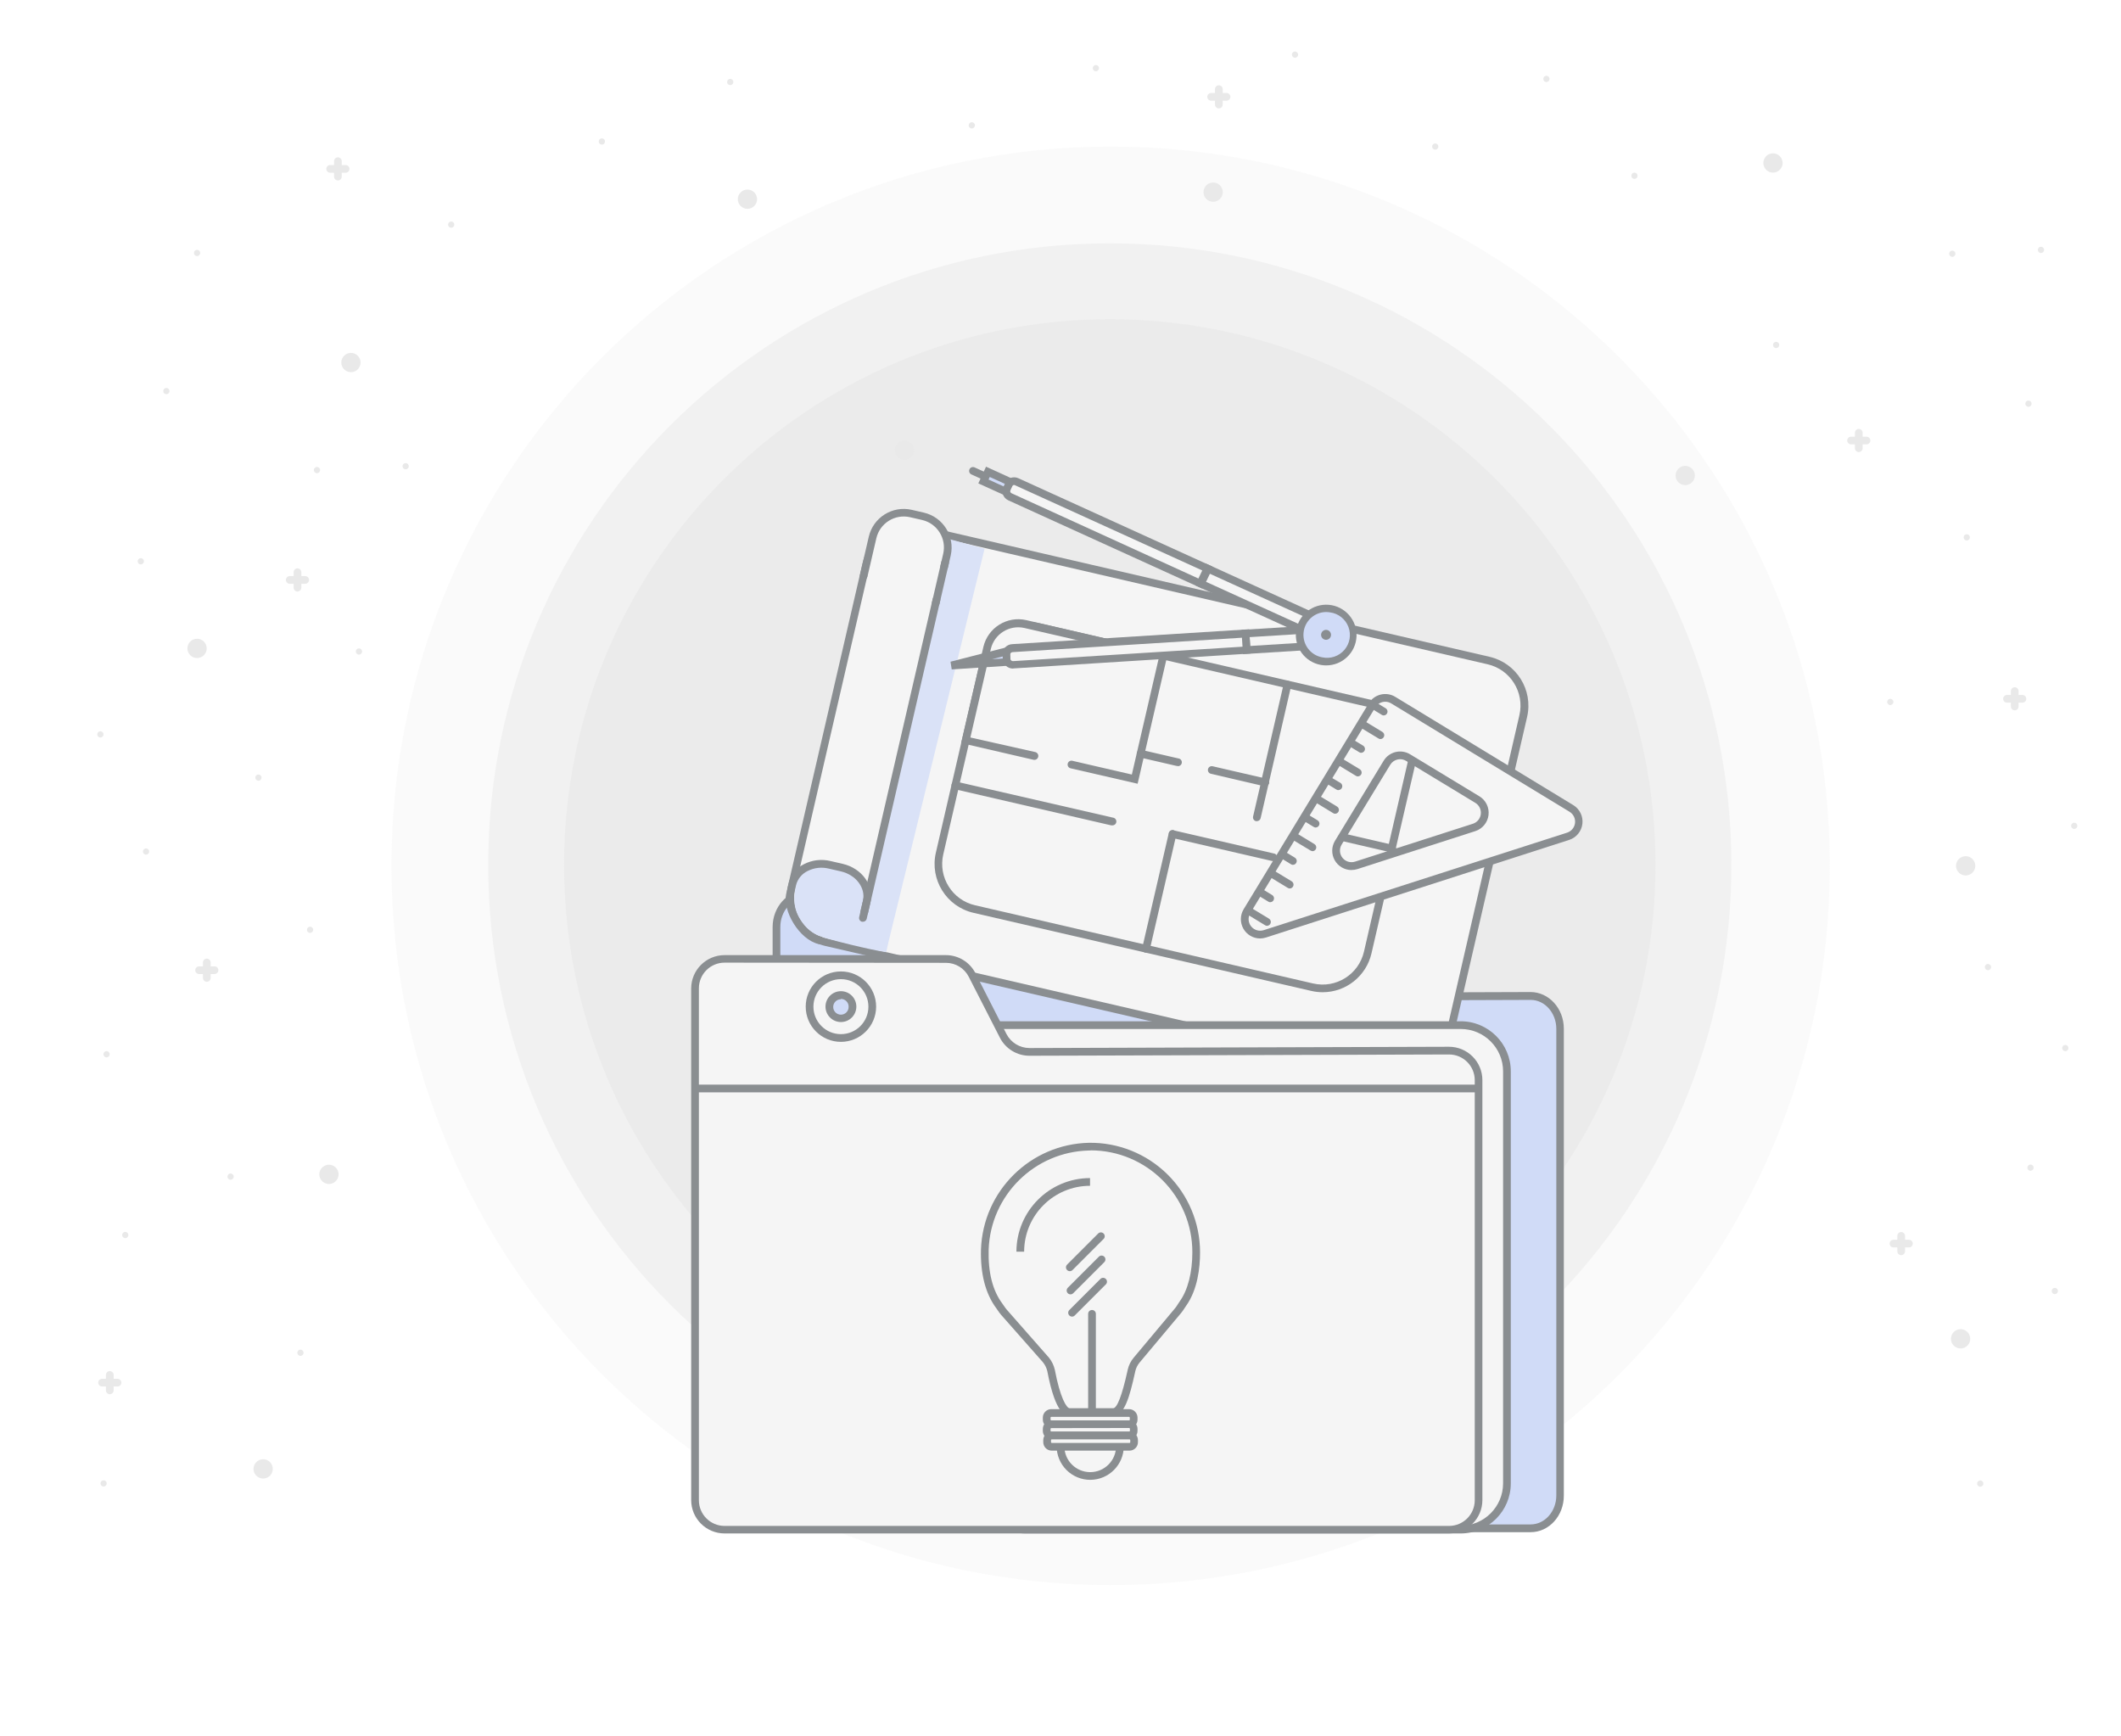
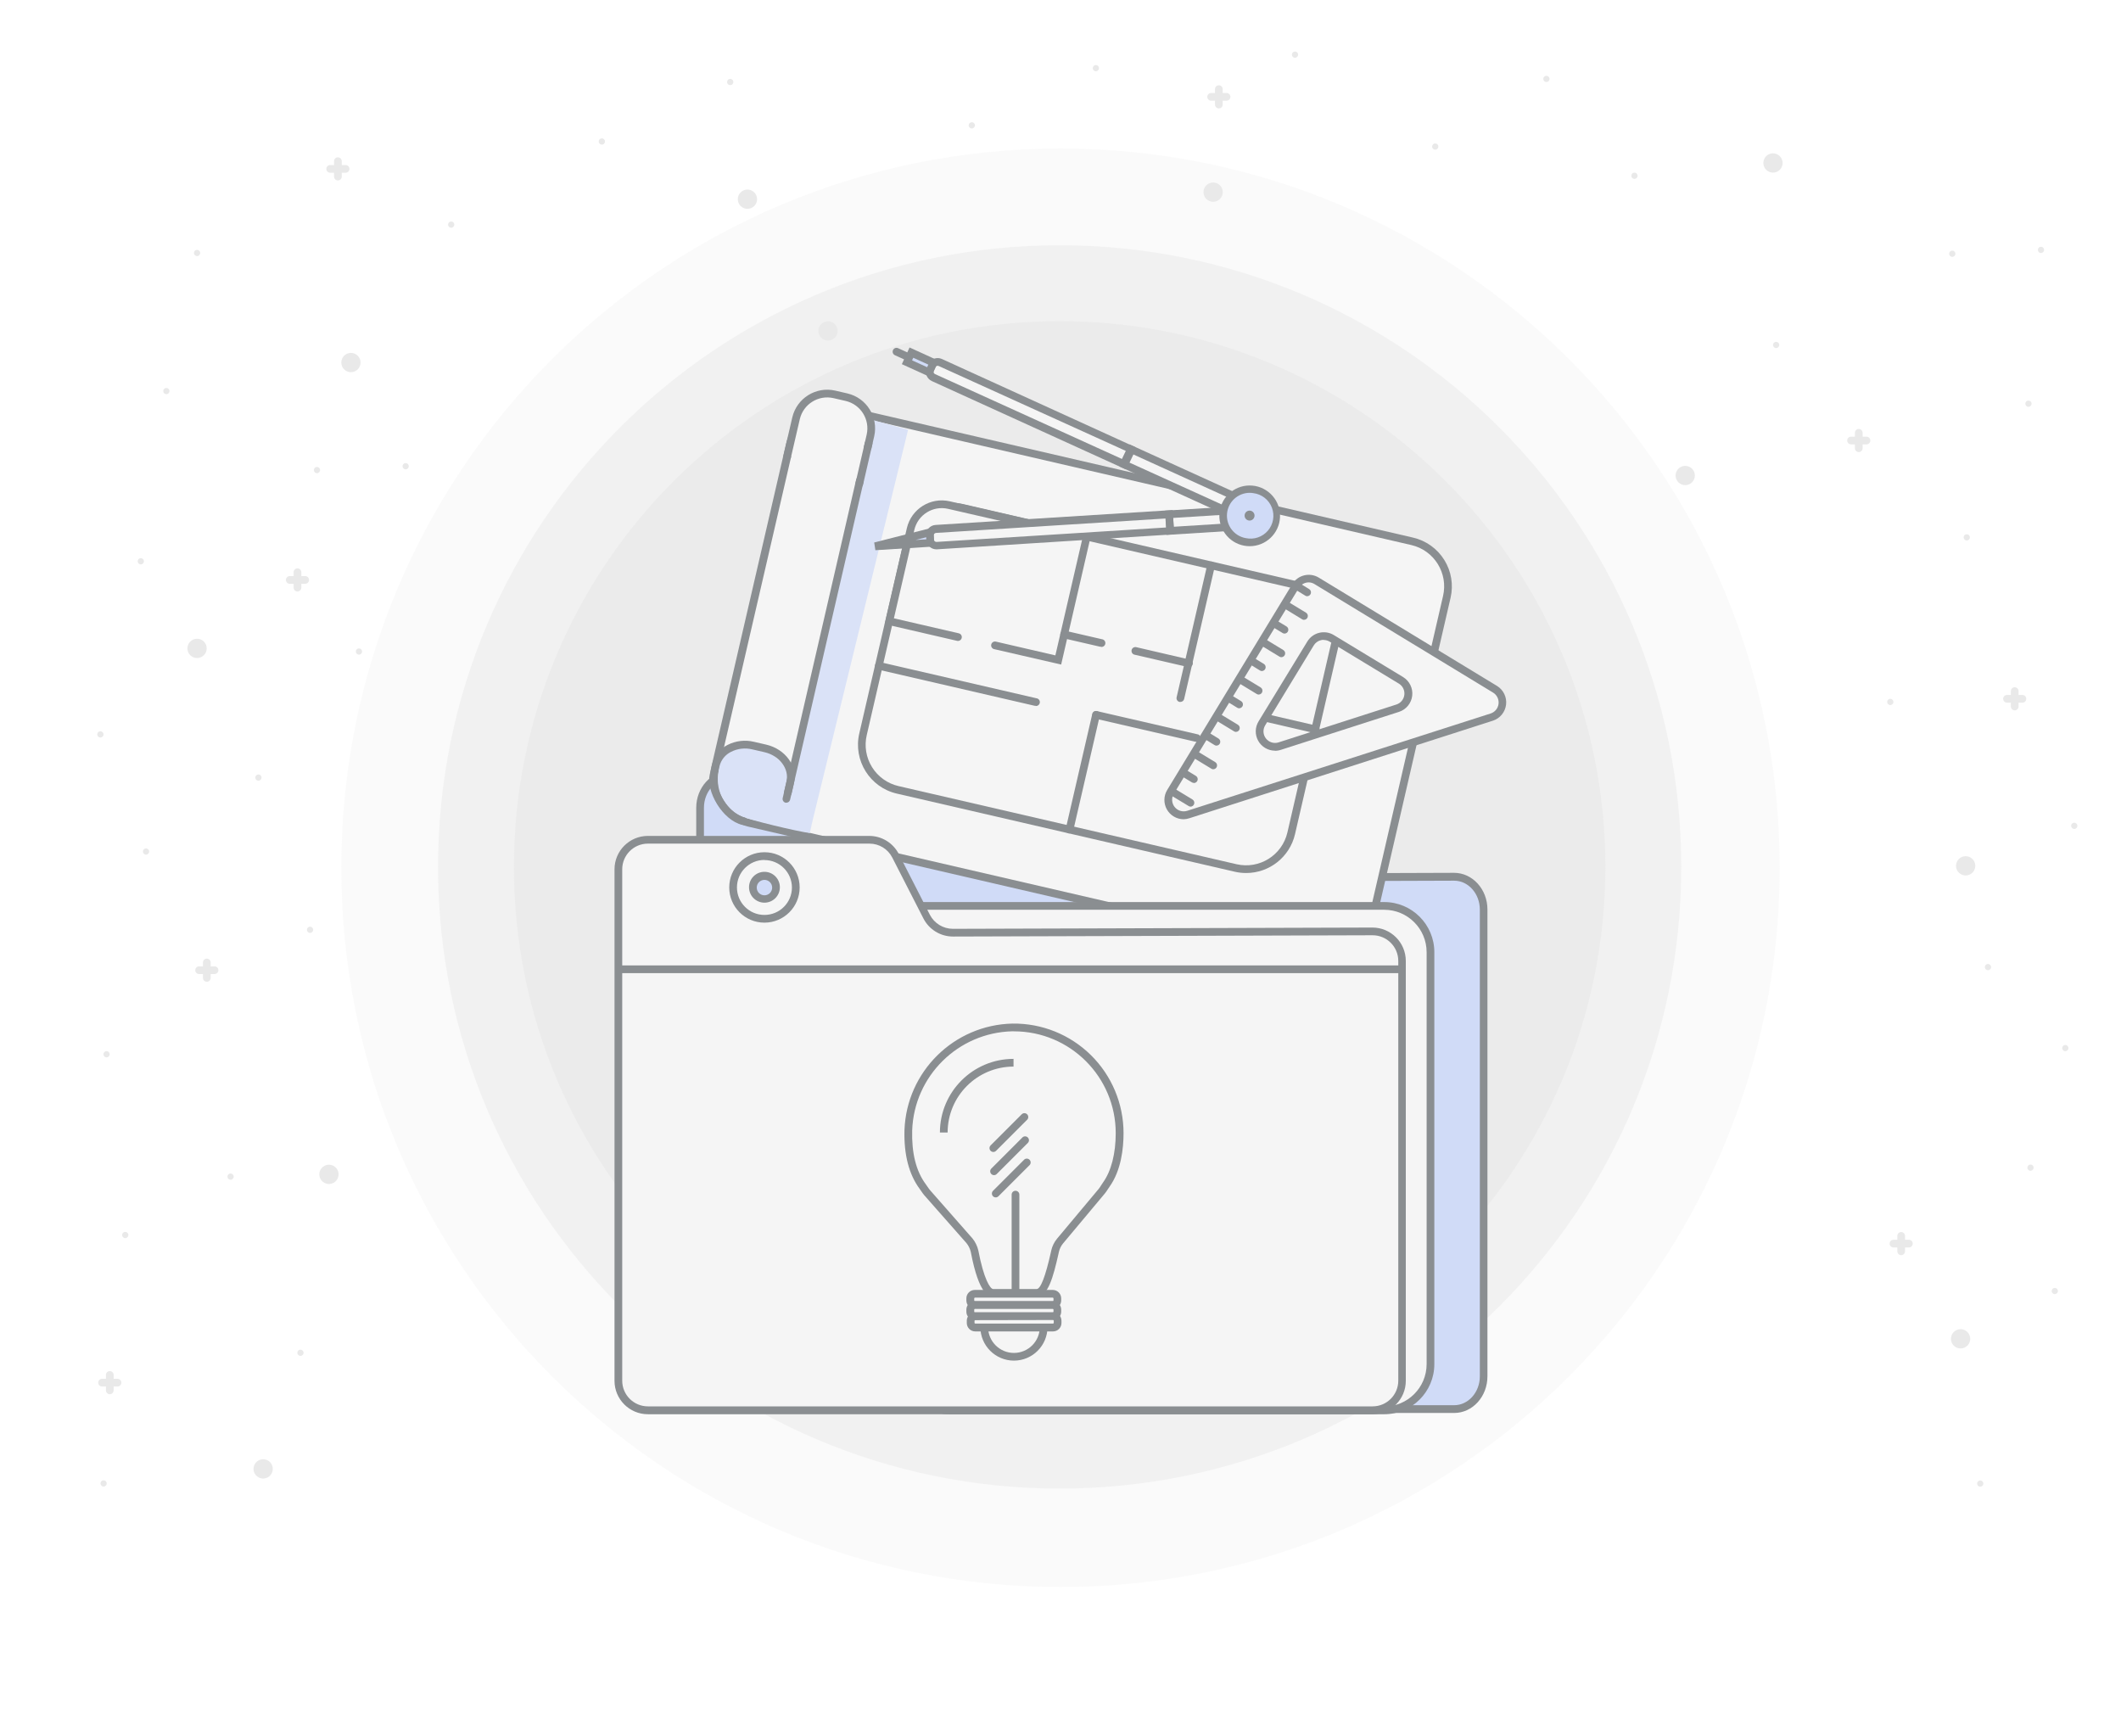
<svg xmlns="http://www.w3.org/2000/svg" id="Layer_1" data-name="Layer 1" viewBox="0 0 550 450">
  <defs>
    <style>.cls-1{opacity:0.18;}.cls-2{fill:#e5e5e5;}.cls-3{opacity:0.42;}.cls-4{opacity:0.5;}.cls-5{fill:#e9e9e9;}.cls-6{fill:#d0dbf7;}.cls-7{fill:#8a8e91;}.cls-8{fill:#f5f5f5;}.cls-9{fill:#dae2f7;}</style>
  </defs>
  <g class="cls-1">
-     <circle class="cls-2" cx="288" cy="224.5" r="186.5" />
+     <circle class="cls-2" cx="275" cy="225" r="186.5" />
  </g>
  <g class="cls-3">
-     <circle class="cls-2" cx="287.78" cy="224.28" r="161.19" />
+     <circle class="cls-2" cx="274.78" cy="224.78" r="161.19" />
  </g>
  <g class="cls-4">
-     <circle class="cls-2" cx="287.78" cy="224.28" r="141.51" />
+     <circle class="cls-2" cx="274.78" cy="224.78" r="141.51" />
  </g>
  <circle class="cls-5" cx="91" cy="94" r="2.5" />
  <circle class="cls-5" cx="193.82" cy="51.65" r="2.5" />
  <circle class="cls-5" cx="51.1" cy="168.12" r="2.5" />
-   <circle class="cls-5" cx="234.54" cy="116.72" r="2.5" />
  <circle class="cls-5" cx="314.58" cy="49.82" r="2.5" />
  <circle class="cls-5" cx="85.3" cy="304.5" r="2.5" transform="translate(-172.97 122.03) rotate(-39.11)" />
  <circle class="cls-5" cx="68.24" cy="380.87" r="2.5" transform="translate(-224.97 128.38) rotate(-39.11)" />
  <circle class="cls-5" cx="459.76" cy="42.26" r="2.5" transform="translate(1.86 101.39) rotate(-12.61)" />
  <circle class="cls-5" cx="437" cy="123.3" r="2.5" transform="translate(-16.38 98.37) rotate(-12.61)" />
  <circle class="cls-5" cx="509.72" cy="224.5" r="2.5" transform="translate(-36.72 116.69) rotate(-12.61)" />
  <circle class="cls-5" cx="508.4" cy="347.14" r="2.5" transform="translate(-63.52 119.36) rotate(-12.61)" />
  <circle class="cls-5" cx="51.1" cy="65.59" r="0.81" />
  <circle class="cls-5" cx="105.19" cy="120.88" r="0.81" />
  <circle class="cls-5" cx="43.14" cy="101.4" r="0.81" />
  <circle class="cls-5" cx="82.19" cy="121.88" r="0.81" />
  <circle class="cls-5" cx="36.51" cy="145.53" r="0.81" />
  <circle class="cls-5" cx="93.08" cy="168.93" r="0.81" />
  <circle class="cls-5" cx="26.03" cy="190.42" r="0.81" />
  <circle class="cls-5" cx="67.01" cy="201.62" r="0.81" />
  <circle class="cls-5" cx="37.87" cy="220.79" r="0.81" />
  <circle class="cls-5" cx="80.4" cy="241.08" r="0.81" />
  <circle class="cls-5" cx="27.63" cy="273.35" r="0.81" />
  <circle class="cls-5" cx="59.79" cy="305.08" r="0.81" />
  <circle class="cls-5" cx="32.48" cy="320.22" r="0.81" />
  <circle class="cls-5" cx="77.91" cy="350.75" r="0.81" />
  <circle class="cls-5" cx="26.86" cy="384.63" r="0.81" />
  <circle class="cls-5" cx="189.35" cy="21.27" r="0.81" transform="translate(26.03 119.4) rotate(-37.41)" />
  <circle class="cls-5" cx="156.08" cy="36.7" r="0.81" transform="translate(9.8 102.36) rotate(-37.41)" />
  <circle class="cls-5" cx="117" cy="58.24" r="0.81" transform="translate(-11.32 83.06) rotate(-37.41)" />
  <circle class="cls-5" cx="529.25" cy="64.79" r="0.81" />
  <circle class="cls-5" cx="506.25" cy="65.79" r="0.81" />
  <circle class="cls-5" cx="526" cy="104.67" r="0.81" />
  <circle class="cls-5" cx="460.57" cy="89.44" r="0.81" />
  <circle class="cls-5" cx="423.83" cy="45.57" r="0.81" />
  <circle class="cls-5" cx="401" cy="20.46" r="0.81" />
  <circle class="cls-5" cx="372.17" cy="38" r="0.81" />
  <circle class="cls-5" cx="335.81" cy="14.17" r="0.81" />
  <circle class="cls-5" cx="252" cy="32.5" r="0.81" />
  <circle class="cls-5" cx="284.17" cy="17.67" r="0.81" />
  <circle class="cls-5" cx="510" cy="139.33" r="0.81" />
  <circle class="cls-5" cx="490.17" cy="182" r="0.81" />
-   <circle class="cls-5" cx="537.87" cy="214.12" r="0.81" />
+   <circle class="cls-5" cx="537.88" cy="214.12" r="0.81" />
  <circle class="cls-5" cx="515.5" cy="250.75" r="0.81" />
  <circle class="cls-5" cx="535.56" cy="271.75" r="0.81" />
  <circle class="cls-5" cx="526.55" cy="302.78" r="0.81" transform="translate(135.78 767.78) rotate(-79.86)" />
  <circle class="cls-5" cx="532.86" cy="334.76" r="0.81" transform="translate(109.49 800.34) rotate(-79.86)" />
  <circle class="cls-5" cx="513.52" cy="384.69" r="0.81" transform="translate(44.41 822.44) rotate(-79.86)" />
  <path class="cls-5" d="M89.62,42.79h-1v-1a1,1,0,0,0-2,0v1h-1a1,1,0,0,0,0,2h1v1a1,1,0,0,0,2,0v-1h1a1,1,0,0,0,0-2Z" />
  <path class="cls-5" d="M484,113.22h-1v-1a1,1,0,1,0-2,0v1h-1a1,1,0,0,0,0,2h1v1a1,1,0,0,0,2,0v-1h1a1,1,0,0,0,0-2Z" />
  <path class="cls-5" d="M55.63,250.56h-1v-1a1,1,0,1,0-2,0v1h-1a1,1,0,0,0,0,2h1v1a1,1,0,0,0,2,0v-1h1a1,1,0,0,0,0-2Z" />
  <path class="cls-5" d="M318.06,24.11h-1v-1a1,1,0,0,0-2,0v1h-1a1,1,0,0,0,0,2h1v1a1,1,0,1,0,2,0v-1h1a1,1,0,0,0,0-2Z" />
  <path class="cls-5" d="M524.44,180.19h-1v-1a1,1,0,0,0-2,0v1h-1a1,1,0,0,0,0,2h1v1a1,1,0,1,0,2,0v-1h1a1,1,0,0,0,0-2Z" />
  <path class="cls-5" d="M495,321.45h-1v-1a1,1,0,0,0-2,0v1h-1a1,1,0,0,0,0,2h1v1a1,1,0,0,0,2,0v-1h1a1,1,0,0,0,0-2Z" />
  <path class="cls-5" d="M79.14,149.37h-1v-1a1,1,0,0,0-2,0v1h-1a1,1,0,1,0,0,2h1v1a1,1,0,0,0,2,0v-1h1a1,1,0,1,0,0-2Z" />
  <path class="cls-5" d="M30.47,357.5h-1v-1a1,1,0,0,0-2,0v1h-1a1,1,0,1,0,0,2h1v1a1,1,0,0,0,2,0v-1h1a1,1,0,1,0,0-2Z" />
-   <path class="cls-6" d="M396.92,258.26l-108.8.37a7.6,7.6,0,0,1-6.84-4.63l-8.06-17.52a7.6,7.6,0,0,0-6.81-4.63H209c-4.21,0-7.65,3.83-7.65,8.5V387.76c0,4.68,3.44,8.5,7.65,8.5H396.92c4.21,0,7.65-3.83,7.65-8.5v-121C404.57,262.09,401.13,258.26,396.92,258.26Z" />
-   <path class="cls-7" d="M396.92,397.27H209c-4.77,0-8.65-4.26-8.65-9.5V240.36c0-5.24,3.88-9.5,8.65-9.5h57.38a8.56,8.56,0,0,1,7.72,5.21l8.06,17.52a6.58,6.58,0,0,0,5.9,4h0l108.81-.37c4.77,0,8.65,4.26,8.65,9.5v121C405.57,393,401.69,397.27,396.92,397.27ZM209,232.85c-3.67,0-6.65,3.37-6.65,7.5V387.76c0,4.14,3,7.5,6.65,7.5H396.92c3.67,0,6.65-3.37,6.65-7.5v-121c0-4.14-3-7.5-6.65-7.5l-108.8.37h0a8.55,8.55,0,0,1-7.72-5.21l-8.06-17.52a6.59,6.59,0,0,0-5.91-4Z" />
-   <circle class="cls-8" cx="237.09" cy="244.18" r="8.13" />
-   <path class="cls-7" d="M237.09,253.31a9.13,9.13,0,1,1,9.13-9.13A9.14,9.14,0,0,1,237.09,253.31Zm0-16.26a7.13,7.13,0,1,0,7.13,7.13A7.14,7.14,0,0,0,237.09,237Z" />
-   <circle class="cls-6" cx="237.09" cy="244.18" r="2.96" />
-   <path class="cls-7" d="M237.09,248.14a4,4,0,1,1,4-4A4,4,0,0,1,237.09,248.14Zm0-5.91a2,2,0,1,0,2,2A2,2,0,0,0,237.09,242.22Z" />
-   <rect class="cls-8" x="212.74" y="152.87" width="174.85" height="109.87" rx="12" ry="12" transform="translate(54.5 -62.25) rotate(13.01)" />
-   <path class="cls-7" d="M364,279.62a13,13,0,0,1-2.93-.33h0l-147-34a13,13,0,0,1-9.74-15.59l19.34-83.66a13,13,0,0,1,15.59-9.74l147,34A13,13,0,0,1,396,185.88l-19.33,83.66A13,13,0,0,1,364,279.62Zm-2.48-2.28a11,11,0,0,0,13.2-8.24L394,185.43a11,11,0,0,0-8.24-13.19l-147-34a11,11,0,0,0-13.19,8.24l-19.34,83.66a11,11,0,0,0,8.24,13.19l147,34Z" />
-   <path class="cls-9" d="M229.81,246.88c-3.56-.46-15.68-3.42-17.5-4.25A10.33,10.33,0,0,1,206,232.5l.66-6.66s8.57-1.8,10.67-1.13c2.35.74,8,6.59,8,6.59l20.44-91.63,9.54,2.63-24.9,101.88Z" />
-   <path class="cls-7" d="M212.54,244.79l-.23,0c-5.14-1.19-9.42-8.75-8.45-13l.63-2.73a7.59,7.59,0,0,1,4-5,9.94,9.94,0,0,1,6.85-.81l3.17.73c5,1.15,8.21,5.63,7.21,10l-.63,2.73a1,1,0,1,1-1.95-.45l.63-2.73c.76-3.28-1.8-6.69-5.71-7.59l-3.17-.73a7.93,7.93,0,0,0-5.47.63,5.62,5.62,0,0,0-3,3.69l-.63,2.73c-.75,3.24,3,9.67,6.95,10.58a1,1,0,0,1-.22,2Z" />
-   <path class="cls-7" d="M223.77,239l-.23,0a1,1,0,0,1-.75-1.2l19.07-82.52a1,1,0,0,1,1.95.45l-19.07,82.52A1,1,0,0,1,223.77,239Z" />
-   <path class="cls-8" d="M223.95,149.34l2.32-10a8.3,8.3,0,0,1,9.92-6.2l3.17.73a8.3,8.3,0,0,1,6.2,9.92l-.73,3.17" />
-   <path class="cls-7" d="M223.95,150.34l-.23,0a1,1,0,0,1-.75-1.2l2.32-10a9.3,9.3,0,0,1,11.12-6.95l3.17.73A9.3,9.3,0,0,1,246.54,144l-.73,3.17a1,1,0,0,1-1.95-.45l.73-3.17a7.3,7.3,0,0,0-5.45-8.72l-3.17-.73a7.3,7.3,0,0,0-8.72,5.45l-2.32,10A1,1,0,0,1,223.95,150.34Z" />
-   <path class="cls-7" d="M242.64,157.4l-.23,0a1,1,0,0,1-.75-1.2l2.43-10.52a1,1,0,0,1,1.95.45l-2.43,10.52A1,1,0,0,1,242.64,157.4Z" />
-   <rect class="cls-8" x="247.91" y="171.78" width="113.96" height="75.02" rx="12" ry="12" transform="translate(54.96 -63.28) rotate(13.01)" />
-   <path class="cls-7" d="M343,257.27a13,13,0,0,1-2.93-.33l-87.65-20.26a13,13,0,0,1-9.74-15.59l11.49-49.71a13,13,0,0,1,15.59-9.74l87.65,20.26a13,13,0,0,1,9.74,15.59L355.64,247.2A13,13,0,0,1,343,257.27Zm-76.17-94a11,11,0,0,0-10.72,8.52L244.6,221.53a11,11,0,0,0,8.24,13.19L340.5,255a11,11,0,0,0,13.19-8.24L365.18,197a11,11,0,0,0-8.24-13.19l-87.65-20.26A11,11,0,0,0,266.81,163.3Z" />
-   <path class="cls-8" d="M268.23,196l-17.8-4.11L256,168a8.3,8.3,0,0,1,9.92-6.2L301.64,170l-7.39,32-16.4-3.79" />
-   <path class="cls-7" d="M295,203.21l-17.38-4a1,1,0,0,1,.45-1.95l15.43,3.57,6.94-30-34.79-8a7.3,7.3,0,0,0-8.72,5.45l-5.3,22.94L268.45,195A1,1,0,1,1,268,197l-18.77-4.34L255,167.74a9.3,9.3,0,0,1,11.12-6.95l36.74,8.49Z" />
-   <path class="cls-7" d="M297.17,247l-.23,0a1,1,0,0,1-.75-1.2L303.08,216a1,1,0,0,1,1.95.45l-6.88,29.77A1,1,0,0,1,297.17,247Z" />
-   <path class="cls-7" d="M330.08,223.24l-.23,0-26-6a1,1,0,1,1,.45-1.95l26,6a1,1,0,0,1-.22,2Z" />
-   <path class="cls-7" d="M288.36,214l-.23,0-40.63-9.39a1,1,0,1,1,.45-1.95L288.59,212a1,1,0,0,1-.22,2Z" />
-   <path class="cls-7" d="M305.35,198.6l-.23,0-9.57-2.21a1,1,0,0,1,.45-1.95l9.57,2.21a1,1,0,0,1-.22,2Z" />
-   <path class="cls-8" d="M253.9,265.8H378.77a12,12,0,0,1,12,12V384.6a12,12,0,0,1-12,12H265.9a12,12,0,0,1-12-12V265.8a0,0,0,0,1,0,0Z" />
-   <path class="cls-7" d="M378.77,397.6H265.9a13,13,0,0,1-13-13V264.8H378.77a13,13,0,0,1,13,13V384.6A13,13,0,0,1,378.77,397.6ZM254.9,266.8V384.6a11,11,0,0,0,11,11H378.77a11,11,0,0,0,11-11V277.8a11,11,0,0,0-11-11Z" />
-   <path class="cls-7" d="M328,203.84l-.23,0L314,200.63a1,1,0,0,1,.45-1.95l13.77,3.18a1,1,0,0,1-.22,2Z" />
-   <path class="cls-7" d="M328,203.84l-.23,0a1,1,0,0,1-.75-1.2l5.86-25.35a1,1,0,0,1,1.95.45L329,203.07A1,1,0,0,1,328,203.84Z" />
-   <path class="cls-7" d="M325.92,212.91l-.23,0a1,1,0,0,1-.75-1.2l2.1-9.07a1,1,0,1,1,1.95.45l-2.1,9.07A1,1,0,0,1,325.92,212.91Z" />
-   <path class="cls-7" d="M360.9,221l-.23,0-21-4.86a1,1,0,0,1,.45-1.95l21,4.86a1,1,0,0,1-.22,2Z" />
-   <path class="cls-8" d="M407.52,209.63l-46.23-28.1a4,4,0,0,0-5.49,1.34l-32.44,53.38a4,4,0,0,0,4.64,5.88l78.67-25.28A4,4,0,0,0,407.52,209.63Zm-25.28,4.94-30.55,9.82A4,4,0,0,1,347,218.5l12.6-20.73a4,4,0,0,1,5.49-1.34l18,10.91A4,4,0,0,1,382.24,214.57Z" />
-   <path class="cls-7" d="M326.75,243.33a5,5,0,0,1-4.25-7.6l32.44-53.38a5,5,0,0,1,6.87-1.67L408,208.77a5,5,0,0,1-1.07,9L328.3,243.08A5.07,5.07,0,0,1,326.75,243.33Zm32.47-61.38a3,3,0,0,0-2.57,1.44l-32.44,53.38a3,3,0,0,0,3.48,4.41l78.67-25.28a3,3,0,0,0,.64-5.42l-46.23-28.09A3,3,0,0,0,359.22,181.95Zm-8.78,43.64a5,5,0,0,1-4.25-7.6l12.6-20.73a5,5,0,0,1,6.87-1.68l18,10.91a5,5,0,0,1-1.07,9L352,225.34A5.07,5.07,0,0,1,350.44,225.58Zm12.63-28.74a3,3,0,0,0-.72.09,3,3,0,0,0-1.85,1.36L347.9,219a3,3,0,0,0,3.48,4.41l30.55-9.82a3,3,0,0,0,.64-5.42l-18-10.91A3,3,0,0,0,363.07,196.85Z" />
-   <path class="cls-7" d="M328.59,240.06a1,1,0,0,1-.52-.15l-4.23-2.57a1,1,0,0,1,1-1.71l4.23,2.57a1,1,0,0,1-.52,1.85Z" />
-   <path class="cls-7" d="M329.42,233.94a1,1,0,0,1-.52-.15l-2.11-1.29a1,1,0,1,1,1-1.71l2.11,1.29a1,1,0,0,1-.52,1.85Z" />
-   <path class="cls-7" d="M334.48,230.38a1,1,0,0,1-.52-.15l-4.23-2.57a1,1,0,0,1,1-1.71l4.23,2.57a1,1,0,0,1-.52,1.85Z" />
-   <path class="cls-7" d="M335.31,224.25a1,1,0,0,1-.52-.15l-2.11-1.29a1,1,0,0,1,1-1.71l2.11,1.29a1,1,0,0,1-.52,1.85Z" />
-   <path class="cls-7" d="M340.37,220.69a1,1,0,0,1-.52-.15L335.62,218a1,1,0,1,1,1-1.71l4.23,2.57a1,1,0,0,1-.52,1.85Z" />
-   <path class="cls-7" d="M341.2,214.57a1,1,0,0,1-.52-.15l-2.11-1.29a1,1,0,1,1,1-1.71l2.11,1.29a1,1,0,0,1-.52,1.85Z" />
-   <path class="cls-7" d="M346.25,211a1,1,0,0,1-.52-.15l-4.23-2.57a1,1,0,1,1,1-1.71l4.23,2.57a1,1,0,0,1-.52,1.85Z" />
-   <path class="cls-7" d="M347.08,204.88a1,1,0,0,1-.52-.15l-2.11-1.29a1,1,0,1,1,1-1.71L347.6,203a1,1,0,0,1-.52,1.85Z" />
-   <path class="cls-7" d="M352.14,201.32a1,1,0,0,1-.52-.15l-4.23-2.57a1,1,0,0,1,1-1.71l4.23,2.57a1,1,0,0,1-.52,1.85Z" />
-   <path class="cls-7" d="M353,195.2a1,1,0,0,1-.52-.15l-2.11-1.28a1,1,0,0,1,1-1.71l2.11,1.28a1,1,0,0,1-.52,1.85Z" />
-   <path class="cls-7" d="M358,191.64a1,1,0,0,1-.52-.15l-4.23-2.57a1,1,0,0,1,1-1.71l4.23,2.57a1,1,0,0,1-.52,1.85Z" />
-   <path class="cls-7" d="M358.85,185.51a1,1,0,0,1-.52-.15l-2.11-1.29a1,1,0,1,1,1-1.71l2.11,1.29a1,1,0,0,1-.52,1.85Z" />
-   <path class="cls-8" d="M375.77,272.41l-108.8.33a7.65,7.65,0,0,1-6.84-4.17l-8.06-15.76a7.65,7.65,0,0,0-6.81-4.17H187.88a7.67,7.67,0,0,0-7.65,7.65V389a7.67,7.67,0,0,0,7.65,7.65H375.77a7.67,7.67,0,0,0,7.65-7.65V280.06A7.67,7.67,0,0,0,375.77,272.41Z" />
-   <path class="cls-7" d="M375.77,397.6H187.88a8.66,8.66,0,0,1-8.65-8.65V256.3a8.66,8.66,0,0,1,8.65-8.65h57.38a8.62,8.62,0,0,1,7.7,4.71L261,268.12a6.72,6.72,0,0,0,5.94,3.62l108.81-.33a8.66,8.66,0,0,1,8.65,8.65V389A8.66,8.66,0,0,1,375.77,397.6Zm-187.89-148a6.66,6.66,0,0,0-6.65,6.65V389a6.66,6.66,0,0,0,6.65,6.65H375.77a6.66,6.66,0,0,0,6.65-6.65V280.06a6.66,6.66,0,0,0-6.65-6.65l-108.8.33h0a8.61,8.61,0,0,1-7.7-4.71l-8.06-15.76a6.62,6.62,0,0,0-5.92-3.62Z" />
-   <path class="cls-8" d="M310.16,324.72a27.41,27.41,0,0,0-54.81-.74c-.14,5.33.8,10.61,3.75,14.6.4.54.73,1.11,1.17,1.61l11,12.42a6.92,6.92,0,0,1,1.32,2.69c.73,3.85,2.38,10.8,4.83,10.8h11.29c2.45,0,3.89-6.89,4.75-10.77a6.3,6.3,0,0,1,1.32-2.67l10.77-12.87c.46-.55.8-1.18,1.21-1.76C309.22,334.52,310.16,329.55,310.16,324.72Z" />
-   <path class="cls-7" d="M288.66,367.1H277.38c-.89,0-3.61,0-5.81-11.62a5.87,5.87,0,0,0-1.12-2.26l-10.91-12.37a11,11,0,0,1-.83-1.12c-.13-.19-.26-.38-.39-.56-2.78-3.76-4.11-8.88-3.94-15.22a28.66,28.66,0,0,1,28-27.64,28.41,28.41,0,0,1,28.81,28.4c0,4-.63,9.69-3.63,13.89-.15.21-.29.43-.43.64a11.51,11.51,0,0,1-.83,1.17L295.5,353.3a5.32,5.32,0,0,0-1.11,2.25l-.09.42C292.95,362.06,291.59,367.1,288.66,367.1Zm-5.91-68.79h-.38a26.64,26.64,0,0,0-26,25.69c-.16,5.88,1,10.58,3.55,14,.15.21.3.42.44.63a9.41,9.41,0,0,0,.68.92l11,12.51a7.77,7.77,0,0,1,1.48,3.07c1.39,7.33,3.06,10,3.85,10h11.29c1,0,2.27-3.22,3.68-9.56l.09-.42A7.33,7.33,0,0,1,294,352l10.77-12.87a9.92,9.92,0,0,0,.68-1c.16-.24.31-.49.48-.72,2.1-2.94,3.26-7.46,3.26-12.73a26.41,26.41,0,0,0-26.4-26.41Z" />
-   <rect class="cls-8" x="271.42" y="366.36" width="22.56" height="2.92" rx="1.18" ry="1.18" />
-   <path class="cls-7" d="M292.79,370.29H272.6a2.19,2.19,0,0,1-2.18-2.18v-.56a2.19,2.19,0,0,1,2.18-2.18h20.19a2.19,2.19,0,0,1,2.18,2.18v.56A2.19,2.19,0,0,1,292.79,370.29Zm-20.19-2.92a.19.19,0,0,0-.18.18v.56a.19.19,0,0,0,.18.18h20.19a.19.19,0,0,0,.18-.18v-.56a.19.19,0,0,0-.18-.18Z" />
-   <path class="cls-8" d="M290.45,375A7.7,7.7,0,0,1,275,375" />
-   <path class="cls-7" d="M282.75,383.7A8.71,8.71,0,0,1,274,375a1,1,0,1,1,2,0,6.7,6.7,0,0,0,13.41,0,1,1,0,0,1,2,0A8.71,8.71,0,0,1,282.75,383.7Z" />
-   <path class="cls-7" d="M265.57,324.55h-2a19.11,19.11,0,0,1,19.09-19.09v2A17.11,17.11,0,0,0,265.57,324.55Z" />
-   <path class="cls-6" d="M283.17,340.66V366" />
-   <path class="cls-7" d="M283.17,367a1,1,0,0,1-1-1V340.66a1,1,0,0,1,2,0V366A1,1,0,0,1,283.17,367Z" />
-   <circle class="cls-8" cx="218.06" cy="261.01" r="8.13" />
-   <path class="cls-7" d="M218.06,270.14a9.13,9.13,0,1,1,9.13-9.13A9.14,9.14,0,0,1,218.06,270.14Zm0-16.26a7.13,7.13,0,1,0,7.13,7.13A7.14,7.14,0,0,0,218.06,253.88Z" />
-   <path class="cls-7" d="M278,341.38a1,1,0,0,1-.71-1.71l8.11-8.11a1,1,0,0,1,1.41,1.41l-8.11,8.11A1,1,0,0,1,278,341.38Z" />
-   <circle class="cls-6" cx="218.06" cy="261.01" r="2.96" />
-   <path class="cls-7" d="M218.06,265a4,4,0,1,1,4-4A4,4,0,0,1,218.06,265Zm0-5.91a2,2,0,1,0,2,2A2,2,0,0,0,218.06,259Z" />
-   <path class="cls-7" d="M277.6,335.61a1,1,0,0,1-.71-1.71l8.11-8.11a1,1,0,0,1,1.41,1.41l-8.11,8.11A1,1,0,0,1,277.6,335.61Z" />
-   <path class="cls-7" d="M277.42,329.6a1,1,0,0,1-.71-1.71l8.11-8.11a1,1,0,0,1,1.41,1.41l-8.11,8.11A1,1,0,0,1,277.42,329.6Z" />
-   <rect class="cls-8" x="271.42" y="369.29" width="22.56" height="2.92" rx="1.18" ry="1.18" />
-   <path class="cls-7" d="M292.79,373.21H272.6a2.19,2.19,0,0,1-2.18-2.18v-.56a2.19,2.19,0,0,1,2.18-2.18h20.19a2.19,2.19,0,0,1,2.18,2.18V371A2.19,2.19,0,0,1,292.79,373.21Zm-20.19-2.92a.19.19,0,0,0-.18.18V371a.19.19,0,0,0,.18.18h20.19A.19.19,0,0,0,293,371v-.56a.19.19,0,0,0-.18-.18Z" />
-   <rect class="cls-8" x="271.53" y="372.21" width="22.56" height="2.92" rx="1.18" ry="1.18" />
-   <path class="cls-7" d="M292.91,376.13H272.71a2.19,2.19,0,0,1-2.18-2.18v-.56a2.19,2.19,0,0,1,2.18-2.18h20.19a2.19,2.19,0,0,1,2.18,2.18v.56A2.19,2.19,0,0,1,292.91,376.13Zm-20.19-2.92a.19.19,0,0,0-.18.18v.56a.19.19,0,0,0,.18.18h20.19a.19.19,0,0,0,.18-.18v-.56a.19.19,0,0,0-.18-.18Z" />
-   <rect class="cls-7" x="180.23" y="281.23" width="203.32" height="2" />
-   <rect class="cls-8" x="325.43" y="139.57" width="4.3" height="33.57" transform="translate(49.59 389.75) rotate(-65.53)" />
-   <path class="cls-7" d="M342.46,166.58l-32.37-14.73,2.61-5.73,32.37,14.73Zm-29.72-15.72,28.73,13.07,1-2.09-28.73-13.07Z" />
-   <path class="cls-8" d="M284.55,109.79h4.3a0,0,0,0,1,0,0V164a1.67,1.67,0,0,1-1.67,1.67h-1a1.67,1.67,0,0,1-1.67-1.67V109.79a0,0,0,0,1,0,0Z" transform="translate(530.82 -66.15) rotate(114.47)" />
-   <path class="cls-7" d="M311.75,152.61l-50.28-22.88a2.67,2.67,0,0,1-1.32-3.53l.4-.88a2.67,2.67,0,0,1,3.53-1.32l50.28,22.88ZM263,125.75a.66.66,0,0,0-.61.39l-.4.88a.66.66,0,0,0,.33.88L310.76,150l1-2.09-48.46-22.05A.66.66,0,0,0,263,125.75Z" />
-   <rect class="cls-6" x="257.08" y="121.74" width="2.74" height="6.3" transform="translate(479.16 -58.62) rotate(114.47)" />
-   <path class="cls-7" d="M261.24,128.77l-7.55-3.44,2-4.32,7.55,3.44Zm-4.9-4.43,3.91,1.78.31-.67-3.91-1.78Z" />
-   <path class="cls-7" d="M255.38,124.5a1,1,0,0,1-.41-.09l-3.08-1.4a1,1,0,1,1,.83-1.82l3.08,1.4a1,1,0,0,1-.42,1.91Z" />
-   <rect class="cls-8" x="330.58" y="156.17" width="4.3" height="19.26" transform="translate(188.11 508.27) rotate(-93.59)" />
-   <path class="cls-7" d="M322.32,169.61l-.39-6.29L343.14,162l.39,6.29Zm1.73-4.41.14,2.29,17.23-1.08-.14-2.29Z" />
-   <path class="cls-8" d="M289.9,137.22h4.3a0,0,0,0,1,0,0v60.61a1.67,1.67,0,0,1-1.67,1.67h-1a1.67,1.67,0,0,1-1.67-1.67V137.22A0,0,0,0,1,289.9,137.22Z" transform="translate(441.77 -133.67) rotate(86.41)" />
-   <path class="cls-7" d="M262.66,173.35a2.67,2.67,0,0,1-2.66-2.5l-.06-1a2.66,2.66,0,0,1,2.49-2.83l61.49-3.86.39,6.29-61.49,3.86Zm59.39-8-59.49,3.74a.66.66,0,0,0-.62.71l.06,1a.65.65,0,0,0,.71.62l59.49-3.74Z" />
-   <polygon class="cls-6" points="260.88 168.94 261.05 171.67 246.73 172.57 246.73 172.57 260.88 168.94" />
-   <path class="cls-7" d="M246.79,173.57l-.31-2,15.32-3.94.31,4.94ZM260,170.21l-2.75.71,2.78-.17Z" />
-   <circle class="cls-6" cx="343.87" cy="164.61" r="6.92" transform="translate(123.34 475.59) rotate(-80.24)" />
-   <path class="cls-7" d="M343.89,172.53a8,8,0,0,1-1.36-.12h0a7.87,7.87,0,1,1,1.36.12Zm0-13.84a5.92,5.92,0,0,0-1,11.75h0a5.92,5.92,0,1,0,2-11.66A6,6,0,0,0,343.86,158.69Z" />
-   <circle class="cls-7" cx="343.87" cy="164.61" r="1.29" transform="translate(123.34 475.59) rotate(-80.24)" />
+   <circle class="cls-5" cx="214.71" cy="85.81" r="2.5" />
+   <path class="cls-6" d="M377.09,227.35l-108.8.37a7.6,7.6,0,0,1-6.84-4.63l-8.06-17.52a7.6,7.6,0,0,0-6.81-4.63H189.19c-4.21,0-7.65,3.83-7.65,8.5V356.85c0,4.68,3.44,8.5,7.65,8.5H377.09c4.21,0,7.65-3.83,7.65-8.5v-121C384.74,231.18,381.29,227.35,377.09,227.35Z" />
+   <path class="cls-7" d="M377.09,366.36H189.19c-4.77,0-8.65-4.26-8.65-9.5V209.45c0-5.24,3.88-9.5,8.65-9.5h57.38a8.56,8.56,0,0,1,7.72,5.21l8.06,17.52a6.58,6.58,0,0,0,5.9,4h0l108.81-.37c4.77,0,8.65,4.26,8.65,9.5v121C385.74,362.09,381.86,366.36,377.09,366.36ZM189.19,201.94c-3.67,0-6.65,3.37-6.65,7.5V356.85c0,4.14,3,7.5,6.65,7.5H377.09c3.67,0,6.65-3.37,6.65-7.5v-121c0-4.14-3-7.5-6.65-7.5l-108.8.37h0a8.55,8.55,0,0,1-7.72-5.21L252.48,206a6.59,6.59,0,0,0-5.91-4Z" />
+   <circle class="cls-8" cx="217.25" cy="213.27" r="8.13" />
+   <path class="cls-7" d="M217.25,222.4a9.13,9.13,0,1,1,9.13-9.13A9.14,9.14,0,0,1,217.25,222.4Zm0-16.26a7.13,7.13,0,1,0,7.13,7.13A7.14,7.14,0,0,0,217.25,206.14Z" />
+   <circle class="cls-6" cx="217.25" cy="213.27" r="2.96" />
+   <path class="cls-7" d="M217.25,217.23a4,4,0,1,1,4-4A4,4,0,0,1,217.25,217.23Zm0-5.91a2,2,0,1,0,2,2A2,2,0,0,0,217.25,211.31Z" />
+   <rect class="cls-8" x="192.91" y="121.96" width="174.85" height="109.87" rx="12" ry="12" transform="translate(47.03 -58.58) rotate(13.01)" />
+   <path class="cls-7" d="M344.15,248.71a13,13,0,0,1-2.93-.33h0l-147-34a13,13,0,0,1-9.74-15.59l19.34-83.66a13,13,0,0,1,15.59-9.74l147,34A13,13,0,0,1,376.15,155l-19.33,83.66A13,13,0,0,1,344.15,248.71Zm-2.48-2.28a11,11,0,0,0,13.2-8.24l19.33-83.66A11,11,0,0,0,366,141.33l-147-34a11,11,0,0,0-13.19,8.24l-19.34,83.66a11,11,0,0,0,8.24,13.19l147,34Z" />
+   <path class="cls-9" d="M210,216c-3.56-.46-15.68-3.42-17.5-4.25a10.33,10.33,0,0,1-6.33-10.12l.66-6.66s8.57-1.8,10.67-1.13c2.35.74,8,6.59,8,6.59l20.44-91.63,9.54,2.63-24.9,101.88Z" />
+   <path class="cls-7" d="M192.71,213.88l-.23,0c-5.14-1.19-9.42-8.75-8.45-13l.63-2.73a7.59,7.59,0,0,1,4-5,9.94,9.94,0,0,1,6.85-.81l3.17.73c5,1.15,8.21,5.63,7.21,10l-.63,2.73a1,1,0,1,1-1.95-.45l.63-2.73c.76-3.28-1.8-6.69-5.71-7.59l-3.17-.73a7.93,7.93,0,0,0-5.47.63,5.62,5.62,0,0,0-3,3.69l-.63,2.73c-.75,3.24,3,9.67,6.95,10.58a1,1,0,0,1-.22,2Z" />
+   <path class="cls-7" d="M203.94,208.13l-.23,0a1,1,0,0,1-.75-1.2L222,124.39a1,1,0,1,1,1.95.45l-19.07,82.52A1,1,0,0,1,203.94,208.13Z" />
+   <path class="cls-8" d="M204.11,118.43l2.32-10a8.3,8.3,0,0,1,9.92-6.2l3.17.73a8.3,8.3,0,0,1,6.2,9.92L225,116" />
+   <path class="cls-7" d="M204.11,119.43l-.23,0a1,1,0,0,1-.75-1.2l2.32-10a9.3,9.3,0,0,1,11.12-6.95l3.17.73a9.3,9.3,0,0,1,6.95,11.12l-.73,3.17a1,1,0,1,1-1.95-.45l.73-3.17a7.3,7.3,0,0,0-5.45-8.72l-3.17-.73a7.3,7.3,0,0,0-8.72,5.45l-2.32,10A1,1,0,0,1,204.11,119.43Z" />
+   <path class="cls-7" d="M222.81,126.49l-.23,0a1,1,0,0,1-.75-1.2l2.43-10.52a1,1,0,0,1,1.95.45l-2.43,10.52A1,1,0,0,1,222.81,126.49Z" />
+   <rect class="cls-8" x="228.08" y="140.87" width="113.96" height="75.02" rx="12" ry="12" transform="translate(47.49 -59.61) rotate(13.01)" />
+   <path class="cls-7" d="M323.14,226.36a13,13,0,0,1-2.93-.33l-87.65-20.26a13,13,0,0,1-9.74-15.59l11.49-49.71a13,13,0,0,1,15.59-9.74L337.56,151a13,13,0,0,1,9.74,15.59l-11.49,49.71A13,13,0,0,1,323.14,226.36Zm-76.17-94a11,11,0,0,0-10.72,8.52l-11.49,49.71A11,11,0,0,0,233,203.82l87.65,20.26a11,11,0,0,0,13.19-8.24l11.49-49.71a11,11,0,0,0-8.24-13.19l-87.65-20.26A11,11,0,0,0,247,132.39Z" />
+   <path class="cls-8" d="M248.4,165.09,230.6,161l5.53-23.92a8.3,8.3,0,0,1,9.92-6.2l35.76,8.27-7.39,32L258,167.32" />
+   <path class="cls-7" d="M275.17,172.31l-17.38-4a1,1,0,0,1,.45-1.95l15.43,3.57,6.94-30-34.79-8a7.3,7.3,0,0,0-8.72,5.45l-5.3,22.94,16.83,3.89a1,1,0,0,1-.45,1.95l-18.77-4.34,5.75-24.89a9.3,9.3,0,0,1,11.12-6.95L283,138.38Z" />
+   <path class="cls-7" d="M277.34,216.09l-.23,0a1,1,0,0,1-.75-1.2l6.88-29.77a1,1,0,0,1,1.95.45l-6.88,29.77A1,1,0,0,1,277.34,216.09Z" />
+   <path class="cls-7" d="M310.25,192.33l-.23,0-26-6a1,1,0,0,1,.45-1.95l26,6a1,1,0,0,1-.22,2Z" />
+   <path class="cls-7" d="M268.53,183l-.23,0-40.63-9.39a1,1,0,0,1,.45-1.95l40.63,9.39a1,1,0,0,1-.22,2Z" />
+   <path class="cls-7" d="M285.52,167.69l-.23,0-9.57-2.21a1,1,0,0,1,.45-1.95l9.57,2.21a1,1,0,0,1-.22,2Z" />
+   <path class="cls-8" d="M234.07,234.89H358.94a12,12,0,0,1,12,12V353.69a12,12,0,0,1-12,12H246.07a12,12,0,0,1-12-12V234.89A0,0,0,0,1,234.07,234.89Z" />
+   <path class="cls-7" d="M358.94,366.69H246.07a13,13,0,0,1-13-13V233.89H358.94a13,13,0,0,1,13,13V353.69A13,13,0,0,1,358.94,366.69ZM235.07,235.89V353.69a11,11,0,0,0,11,11H358.94a11,11,0,0,0,11-11V246.89a11,11,0,0,0-11-11Z" />
+   <path class="cls-7" d="M308.19,172.93l-.23,0-13.77-3.18a1,1,0,0,1,.45-1.95L308.41,171a1,1,0,0,1-.22,2Z" />
+   <path class="cls-7" d="M308.19,172.93l-.23,0a1,1,0,0,1-.75-1.2l5.86-25.35a1,1,0,0,1,1.95.45l-5.86,25.35A1,1,0,0,1,308.19,172.93Z" />
+   <path class="cls-7" d="M306.09,182l-.23,0a1,1,0,0,1-.75-1.2l2.1-9.07a1,1,0,1,1,1.95.45l-2.1,9.07A1,1,0,0,1,306.09,182Z" />
+   <path class="cls-7" d="M341.07,190.08l-.23,0-21-4.86a1,1,0,1,1,.45-1.95l21,4.86a1,1,0,0,1-.22,2Z" />
+   <path class="cls-8" d="M387.68,178.72l-46.23-28.1A4,4,0,0,0,336,152l-32.44,53.38a4,4,0,0,0,4.64,5.88l78.67-25.28A4,4,0,0,0,387.68,178.72Zm-25.28,4.94-30.55,9.82a4,4,0,0,1-4.64-5.88l12.6-20.73a4,4,0,0,1,5.49-1.34l18,10.91A4,4,0,0,1,362.41,183.66Z" />
+   <path class="cls-7" d="M306.92,212.42a5,5,0,0,1-4.25-7.6l32.44-53.38a5,5,0,0,1,6.87-1.67l46.23,28.09a5,5,0,0,1-1.07,9l-78.67,25.28A5.07,5.07,0,0,1,306.92,212.42ZM339.39,151a3,3,0,0,0-2.57,1.44l-32.44,53.38a3,3,0,0,0,3.48,4.41L386.53,185a3,3,0,0,0,.64-5.42l-46.23-28.09A3,3,0,0,0,339.39,151Zm-8.78,43.64a5,5,0,0,1-4.25-7.6L339,166.34a5,5,0,0,1,6.87-1.68l18,10.91a5,5,0,0,1-1.07,9l-30.55,9.82A5.07,5.07,0,0,1,330.61,194.67Zm12.63-28.74a3,3,0,0,0-.72.09,3,3,0,0,0-1.85,1.36l-12.6,20.73a3,3,0,0,0,3.48,4.41l30.55-9.82a3,3,0,0,0,.64-5.42l-18-10.91A3,3,0,0,0,343.23,165.94Z" />
+   <path class="cls-7" d="M308.76,209.15a1,1,0,0,1-.52-.15L304,206.44a1,1,0,0,1,1-1.71l4.23,2.57a1,1,0,0,1-.52,1.85Z" />
+   <path class="cls-7" d="M309.59,203a1,1,0,0,1-.52-.15L307,201.6a1,1,0,0,1,1-1.71l2.11,1.29a1,1,0,0,1-.52,1.85Z" />
+   <path class="cls-7" d="M314.65,199.47a1,1,0,0,1-.52-.15l-4.23-2.57a1,1,0,0,1,1-1.71l4.23,2.57a1,1,0,0,1-.52,1.85Z" />
+   <path class="cls-7" d="M315.48,193.34a1,1,0,0,1-.52-.15l-2.11-1.29a1,1,0,1,1,1-1.71l2.11,1.29a1,1,0,0,1-.52,1.85Z" />
+   <path class="cls-7" d="M320.53,189.78a1,1,0,0,1-.52-.15l-4.23-2.57a1,1,0,1,1,1-1.71l4.23,2.57a1,1,0,0,1-.52,1.85Z" />
+   <path class="cls-7" d="M321.36,183.66a1,1,0,0,1-.52-.15l-2.11-1.29a1,1,0,1,1,1-1.71l2.11,1.29a1,1,0,0,1-.52,1.85Z" />
+   <path class="cls-7" d="M326.42,180.1a1,1,0,0,1-.52-.15l-4.23-2.57a1,1,0,0,1,1-1.71l4.23,2.57a1,1,0,0,1-.52,1.85Z" />
+   <path class="cls-7" d="M327.25,174a1,1,0,0,1-.52-.15l-2.11-1.29a1,1,0,0,1,1-1.71l2.11,1.29a1,1,0,0,1-.52,1.85Z" />
+   <path class="cls-7" d="M332.31,170.41a1,1,0,0,1-.52-.15l-4.23-2.57a1,1,0,0,1,1-1.71l4.23,2.57a1,1,0,0,1-.52,1.85Z" />
+   <path class="cls-7" d="M333.13,164.29a1,1,0,0,1-.52-.15l-2.11-1.28a1,1,0,0,1,1-1.71l2.11,1.28a1,1,0,0,1-.52,1.85Z" />
+   <path class="cls-7" d="M338.19,160.73a1,1,0,0,1-.52-.15L333.44,158a1,1,0,1,1,1-1.71l4.23,2.57a1,1,0,0,1-.52,1.85Z" />
+   <path class="cls-7" d="M339,154.6a1,1,0,0,1-.52-.15l-2.11-1.29a1,1,0,1,1,1-1.71l2.11,1.29a1,1,0,0,1-.52,1.85Z" />
+   <path class="cls-8" d="M355.94,241.5l-108.8.33a7.65,7.65,0,0,1-6.84-4.17l-8.06-15.76a7.65,7.65,0,0,0-6.81-4.17H168a7.67,7.67,0,0,0-7.65,7.65V358a7.67,7.67,0,0,0,7.65,7.65H355.94a7.67,7.67,0,0,0,7.65-7.65V249.15A7.67,7.67,0,0,0,355.94,241.5Z" />
+   <path class="cls-7" d="M355.94,366.69H168a8.66,8.66,0,0,1-8.65-8.65V225.39a8.66,8.66,0,0,1,8.65-8.65h57.38a8.62,8.62,0,0,1,7.7,4.71l8.06,15.76a6.72,6.72,0,0,0,5.94,3.62l108.81-.33a8.66,8.66,0,0,1,8.65,8.65V358A8.66,8.66,0,0,1,355.94,366.69ZM168,218.74a6.66,6.66,0,0,0-6.65,6.65V358a6.66,6.66,0,0,0,6.65,6.65H355.94a6.66,6.66,0,0,0,6.65-6.65V249.15a6.66,6.66,0,0,0-6.65-6.65l-108.8.33h0a8.61,8.61,0,0,1-7.7-4.71l-8.06-15.76a6.62,6.62,0,0,0-5.92-3.62Z" />
+   <path class="cls-8" d="M290.33,293.81a27.41,27.41,0,0,0-54.81-.74c-.14,5.33.8,10.61,3.75,14.6.4.54.73,1.11,1.17,1.61l11,12.42a6.92,6.92,0,0,1,1.32,2.69c.73,3.85,2.38,10.8,4.83,10.8h11.29c2.45,0,3.89-6.89,4.75-10.77a6.3,6.3,0,0,1,1.32-2.67l10.77-12.87c.46-.55.8-1.18,1.21-1.76C289.39,303.61,290.33,298.64,290.33,293.81Z" />
+   <path class="cls-7" d="M268.83,336.19H257.54c-.89,0-3.61,0-5.81-11.62a5.87,5.87,0,0,0-1.12-2.26l-10.91-12.37a11,11,0,0,1-.83-1.12c-.13-.19-.26-.38-.39-.56-2.78-3.76-4.11-8.88-3.94-15.22a28.66,28.66,0,0,1,28-27.64,28.41,28.41,0,0,1,28.81,28.4c0,4-.63,9.69-3.63,13.89-.15.21-.29.43-.43.64a11.51,11.51,0,0,1-.83,1.17l-10.77,12.87a5.32,5.32,0,0,0-1.11,2.25l-.09.42C273.11,331.15,271.76,336.19,268.83,336.19Zm-5.91-68.79h-.38a26.64,26.64,0,0,0-26,25.69c-.16,5.88,1,10.58,3.55,14,.15.21.3.42.44.63a9.41,9.41,0,0,0,.68.92l11,12.51a7.77,7.77,0,0,1,1.48,3.07c1.39,7.33,3.06,10,3.85,10h11.29c1,0,2.27-3.22,3.68-9.56l.09-.42a7.33,7.33,0,0,1,1.53-3.1l10.77-12.87a9.92,9.92,0,0,0,.68-1c.16-.24.31-.49.48-.72,2.1-2.94,3.26-7.46,3.26-12.73a26.41,26.41,0,0,0-26.4-26.41Z" />
+   <rect class="cls-8" x="251.58" y="335.45" width="22.56" height="2.92" rx="1.18" ry="1.18" />
+   <path class="cls-7" d="M273,339.38H252.77a2.19,2.19,0,0,1-2.18-2.18v-.56a2.19,2.19,0,0,1,2.18-2.18H273a2.19,2.19,0,0,1,2.18,2.18v.56A2.19,2.19,0,0,1,273,339.38Zm-20.19-2.92a.19.19,0,0,0-.18.18v.56a.19.19,0,0,0,.18.18H273a.19.19,0,0,0,.18-.18v-.56a.19.19,0,0,0-.18-.18Z" />
+   <path class="cls-8" d="M270.62,344.09a7.7,7.7,0,0,1-15.41,0" />
+   <path class="cls-7" d="M262.92,352.79a8.71,8.71,0,0,1-8.7-8.7,1,1,0,0,1,2,0,6.7,6.7,0,0,0,13.41,0,1,1,0,0,1,2,0A8.71,8.71,0,0,1,262.92,352.79Z" />
+   <path class="cls-7" d="M245.73,293.64h-2a19.11,19.11,0,0,1,19.09-19.09v2A17.11,17.11,0,0,0,245.73,293.64Z" />
+   <line class="cls-6" x1="263.33" y1="309.75" x2="263.33" y2="335.07" />
+   <path class="cls-7" d="M263.33,336.07a1,1,0,0,1-1-1V309.75a1,1,0,0,1,2,0v25.32A1,1,0,0,1,263.33,336.07Z" />
+   <circle class="cls-8" cx="198.23" cy="230.1" r="8.13" />
+   <path class="cls-7" d="M198.23,239.23a9.13,9.13,0,1,1,9.13-9.13A9.14,9.14,0,0,1,198.23,239.23Zm0-16.26a7.13,7.13,0,1,0,7.13,7.13A7.14,7.14,0,0,0,198.23,223Z" />
+   <path class="cls-7" d="M258.21,310.47a1,1,0,0,1-.71-1.71l8.11-8.11a1,1,0,0,1,1.41,1.41l-8.11,8.11A1,1,0,0,1,258.21,310.47Z" />
+   <circle class="cls-6" cx="198.23" cy="230.1" r="2.96" />
+   <path class="cls-7" d="M198.23,234.05a4,4,0,1,1,4-4A4,4,0,0,1,198.23,234.05Zm0-5.91a2,2,0,1,0,2,2A2,2,0,0,0,198.23,228.14Z" />
+   <path class="cls-7" d="M257.77,304.7a1,1,0,0,1-.71-1.71l8.11-8.11a1,1,0,0,1,1.41,1.41l-8.11,8.11A1,1,0,0,1,257.77,304.7Z" />
+   <path class="cls-7" d="M257.59,298.69a1,1,0,0,1-.71-1.71l8.11-8.11a1,1,0,0,1,1.41,1.41l-8.11,8.11A1,1,0,0,1,257.59,298.69Z" />
+   <rect class="cls-8" x="251.58" y="338.38" width="22.56" height="2.92" rx="1.18" ry="1.18" />
+   <path class="cls-7" d="M273,342.3H252.77a2.19,2.19,0,0,1-2.18-2.18v-.56a2.19,2.19,0,0,1,2.18-2.18H273a2.19,2.19,0,0,1,2.18,2.18v.56A2.19,2.19,0,0,1,273,342.3Zm-20.19-2.92a.19.19,0,0,0-.18.18v.56a.19.19,0,0,0,.18.18H273a.19.19,0,0,0,.18-.18v-.56a.19.19,0,0,0-.18-.18Z" />
+   <rect class="cls-8" x="251.7" y="341.3" width="22.56" height="2.92" rx="1.18" ry="1.18" />
+   <path class="cls-7" d="M273.07,345.22H252.88A2.19,2.19,0,0,1,250.7,343v-.56a2.19,2.19,0,0,1,2.18-2.18h20.19a2.19,2.19,0,0,1,2.18,2.18V343A2.19,2.19,0,0,1,273.07,345.22Zm-20.19-2.92a.19.19,0,0,0-.18.18V343a.19.19,0,0,0,.18.18h20.19a.19.19,0,0,0,.18-.18v-.56a.19.19,0,0,0-.18-.18Z" />
+   <rect class="cls-7" x="160.39" y="250.32" width="203.32" height="2" />
+   <rect class="cls-8" x="305.6" y="108.66" width="4.3" height="33.57" transform="translate(66.11 353.59) rotate(-65.53)" />
+   <path class="cls-7" d="M322.63,135.67l-32.37-14.73,2.61-5.73,32.37,14.73ZM292.9,119.95,321.64,133l1-2.09-28.73-13.07Z" />
+   <path class="cls-8" d="M264.72,78.88H269a0,0,0,0,1,0,0v54.24a1.67,1.67,0,0,1-1.67,1.67h-1a1.67,1.67,0,0,1-1.67-1.67V78.88a0,0,0,0,1,0,0Z" transform="translate(474.64 -91.81) rotate(114.47)" />
+   <path class="cls-7" d="M291.92,121.7,241.64,98.81a2.67,2.67,0,0,1-1.32-3.53l.4-.88a2.67,2.67,0,0,1,3.53-1.32L294.53,116ZM243.14,94.84a.66.66,0,0,0-.61.39l-.4.88a.66.66,0,0,0,.33.88L290.93,119l1-2.09L243.42,94.9A.66.66,0,0,0,243.14,94.84Z" />
+   <rect class="cls-6" x="237.24" y="90.83" width="2.74" height="6.3" transform="translate(422.98 -84.28) rotate(114.47)" />
+   <path class="cls-7" d="M241.41,97.86l-7.55-3.44,2-4.32,7.55,3.44Zm-4.9-4.43,3.91,1.78.31-.67-3.91-1.78Z" />
+   <path class="cls-7" d="M235.55,93.59a1,1,0,0,1-.41-.09l-3.08-1.4a1,1,0,0,1,.83-1.82l3.08,1.4a1,1,0,0,1-.42,1.91Z" />
+   <rect class="cls-8" x="310.75" y="125.26" width="4.3" height="19.26" transform="matrix(-0.06, -1, 1, -0.06, 197.88, 455.62)" />
+   <path class="cls-7" d="M302.49,138.7l-.39-6.29,21.22-1.33.39,6.29Zm1.73-4.41.14,2.29,17.23-1.08-.14-2.29Z" />
+   <path class="cls-8" d="M270.06,106.31h4.3a0,0,0,0,1,0,0v60.61a1.67,1.67,0,0,1-1.67,1.67h-1a1.67,1.67,0,0,1-1.67-1.67V106.31A0,0,0,0,1,270.06,106.31Z" transform="matrix(0.06, 1, -1, 0.06, 392.33, -142.85)" />
+   <path class="cls-7" d="M242.83,142.44a2.67,2.67,0,0,1-2.66-2.5l-.06-1a2.66,2.66,0,0,1,2.49-2.83l61.49-3.86.39,6.29L243,142.43Zm59.39-8-59.49,3.74a.66.66,0,0,0-.62.71l.06,1a.65.65,0,0,0,.71.62l59.49-3.74Z" />
+   <polygon class="cls-6" points="241.05 138.03 241.22 140.76 226.9 141.66 226.9 141.66 241.05 138.03" />
+   <path class="cls-7" d="M227,142.66l-.31-2L242,136.76l.31,4.94Zm13.17-3.36-2.75.71,2.78-.17Z" />
+   <circle class="cls-6" cx="324.04" cy="133.7" r="6.92" transform="translate(137.33 430.37) rotate(-80.24)" />
+   <path class="cls-7" d="M324.05,141.62a8,8,0,0,1-1.36-.12h0a7.87,7.87,0,1,1,1.36.12Zm0-13.84a5.92,5.92,0,0,0-1,11.75h0a5.92,5.92,0,1,0,2-11.66A6,6,0,0,0,324,127.78Z" />
+   <circle class="cls-7" cx="324.04" cy="133.7" r="1.29" transform="translate(137.33 430.37) rotate(-80.24)" />
</svg>
